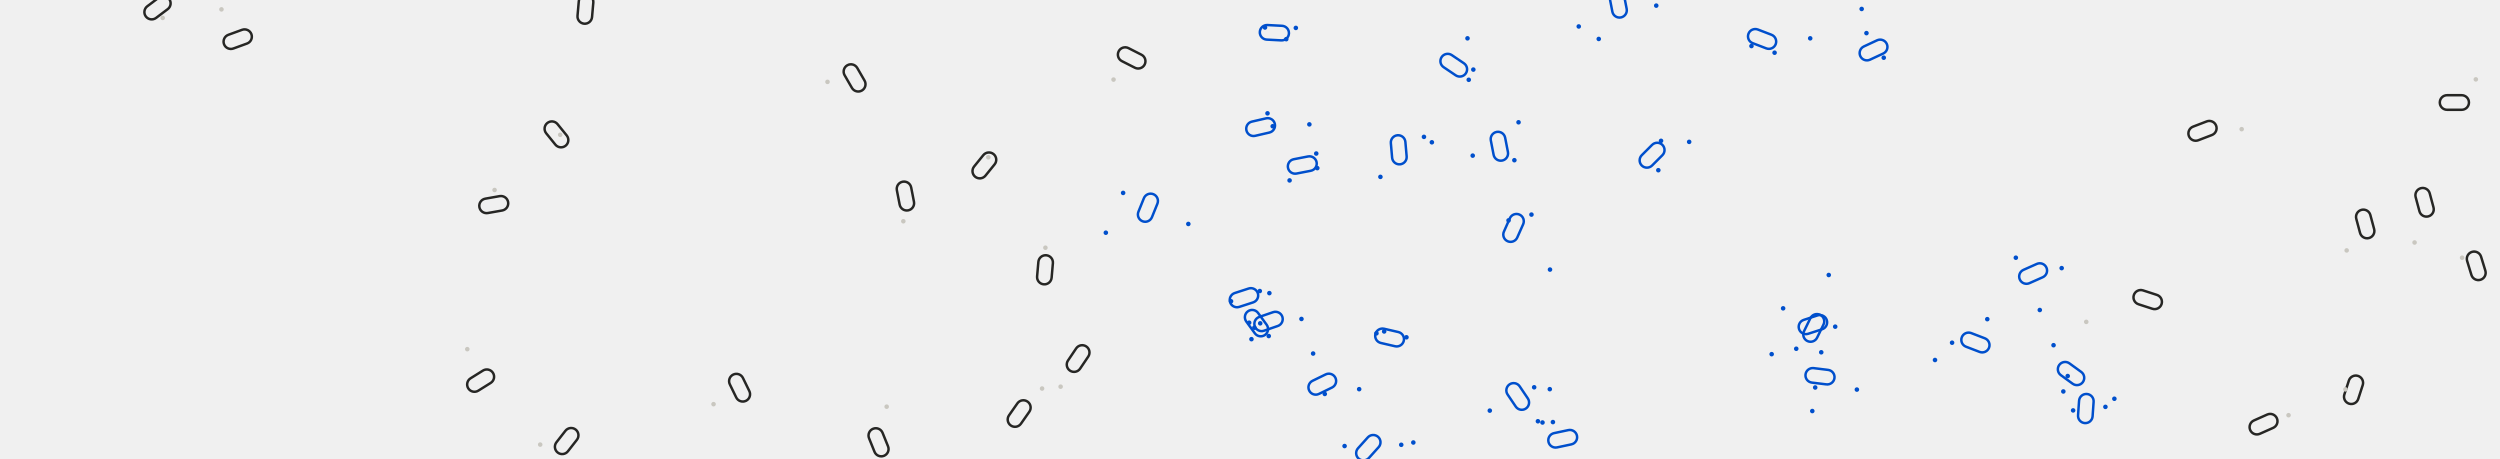
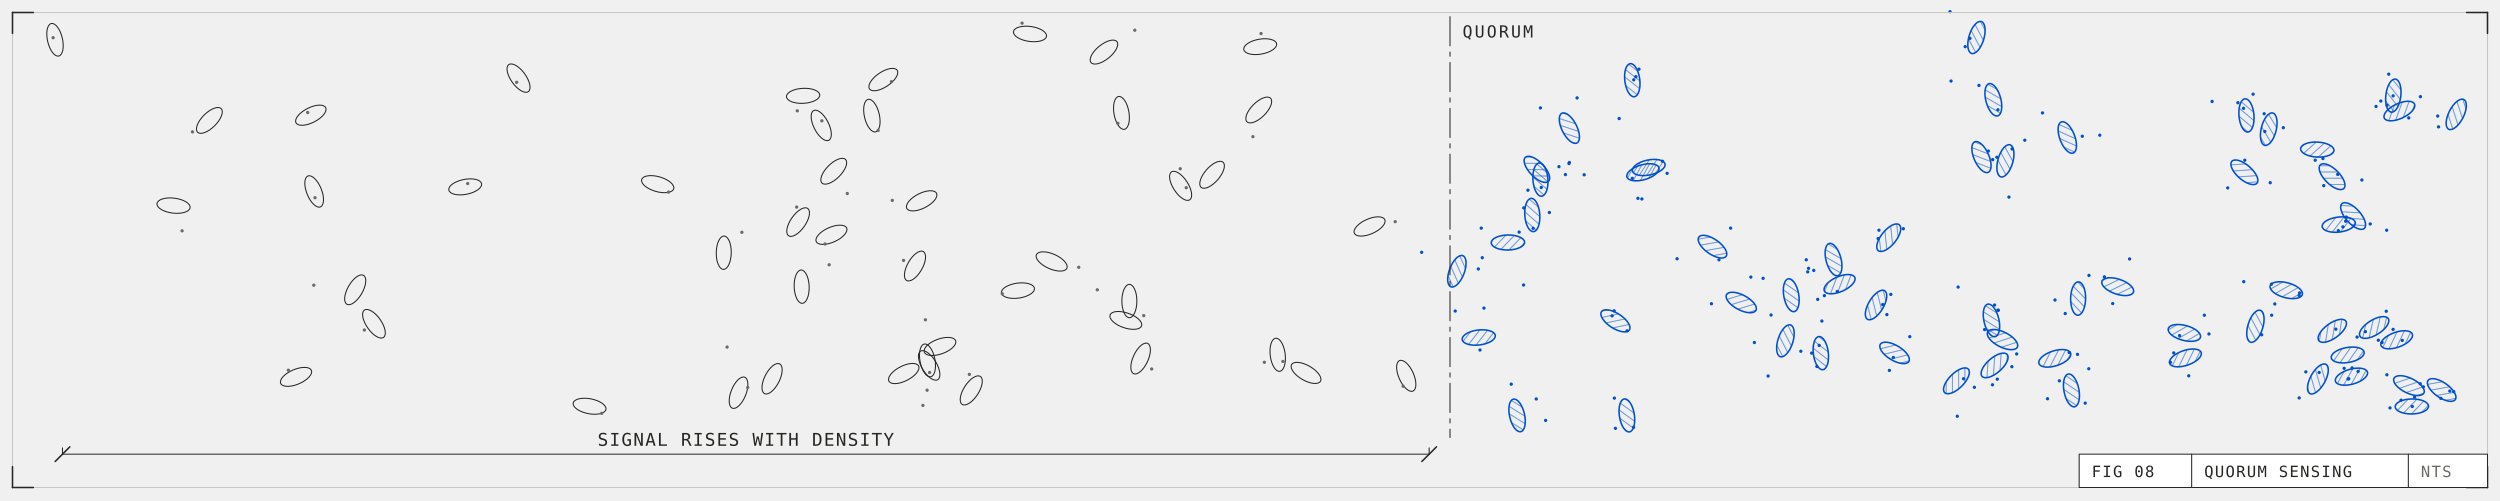
- <svg xmlns="http://www.w3.org/2000/svg" viewBox="0 0 1200 220" width="1200" height="220" role="img" aria-label="Bacteria releasing signal molecules; where they are dense enough, they switch on together">
+ <svg xmlns="http://www.w3.org/2000/svg" viewBox="0 0 1200 240" width="1200" height="240" role="img" aria-label="Bacteria along a gradient of signal; past the quorum threshold they switch on together">
+   <defs>
+     <pattern id="h0" width="3" height="3" patternUnits="userSpaceOnUse" patternTransform="rotate(45)">
+       <line x1="0" y1="0" x2="0" y2="3" stroke="#004fcc" stroke-width="0.5" />
+     </pattern>
+   </defs>
  <g fill="none" stroke-linecap="round" stroke-linejoin="round">
-     <rect x="265.0" y="208.2" width="14" height="7" rx="3.5" stroke="#262624" stroke-width="1.2" transform="rotate(128 272.0 211.7)" />
-     <circle cx="259.3" cy="213.4" r="1.1" fill="#c9c7c0" stroke="none" />
-     <rect x="838.8" y="15.2" width="14" height="7" rx="3.5" stroke="#004fcc" stroke-width="1.2" transform="rotate(21 845.8 18.7)" />
-     <circle cx="868.9" cy="18.4" r="1.1" fill="#004fcc" stroke="none" />
-     <circle cx="851.8" cy="25.3" r="1.1" fill="#004fcc" stroke="none" />
-     <circle cx="840.7" cy="22.1" r="1.1" fill="#004fcc" stroke="none" />
-     <rect x="544.0" y="96.2" width="14" height="7" rx="3.5" stroke="#004fcc" stroke-width="1.2" transform="rotate(112 551.0 99.7)" />
-     <circle cx="570.4" cy="107.5" r="1.1" fill="#004fcc" stroke="none" />
-     <circle cx="539.1" cy="92.6" r="1.1" fill="#004fcc" stroke="none" />
-     <circle cx="530.8" cy="111.7" r="1.1" fill="#004fcc" stroke="none" />
-     <rect x="223.7" y="179.2" width="14" height="7" rx="3.5" stroke="#262624" stroke-width="1.2" transform="rotate(148 230.7 182.7)" />
-     <circle cx="224.3" cy="167.6" r="1.1" fill="#c9c7c0" stroke="none" />
-     <rect x="274.0" y="0.9" width="14" height="7" rx="3.5" stroke="#262624" stroke-width="1.2" transform="rotate(95 281.0 4.4)" />
-     <circle cx="270.8" cy="-22.4" r="1.1" fill="#c9c7c0" stroke="none" />
-     <rect x="482.2" y="195.0" width="14" height="7" rx="3.5" stroke="#262624" stroke-width="1.2" transform="rotate(125 489.2 198.5)" />
-     <circle cx="500.2" cy="186.5" r="1.1" fill="#c9c7c0" stroke="none" />
-     <rect x="786.0" y="71.0" width="14" height="7" rx="3.5" stroke="#004fcc" stroke-width="1.2" transform="rotate(135 793.0 74.5)" />
-     <circle cx="796.0" cy="81.7" r="1.1" fill="#004fcc" stroke="none" />
-     <circle cx="810.8" cy="68.1" r="1.1" fill="#004fcc" stroke="none" />
-     <circle cx="797.3" cy="67.6" r="1.1" fill="#004fcc" stroke="none" />
-     <rect x="590.1" y="139.4" width="14" height="7" rx="3.5" stroke="#004fcc" stroke-width="1.2" transform="rotate(162 597.1 142.9)" />
-     <circle cx="609.3" cy="140.7" r="1.1" fill="#004fcc" stroke="none" />
-     <circle cx="604.7" cy="139.7" r="1.1" fill="#004fcc" stroke="none" />
-     <circle cx="599.6" cy="154.9" r="1.1" fill="#004fcc" stroke="none" />
-     <rect x="690.8" y="27.8" width="14" height="7" rx="3.5" stroke="#004fcc" stroke-width="1.2" transform="rotate(34 697.8 31.3)" />
-     <circle cx="704.4" cy="18.4" r="1.1" fill="#004fcc" stroke="none" />
-     <circle cx="705.0" cy="38.3" r="1.1" fill="#004fcc" stroke="none" />
-     <circle cx="707.2" cy="33.4" r="1.1" fill="#004fcc" stroke="none" />
-     <rect x="1128.3" y="104.0" width="14" height="7" rx="3.5" stroke="#262624" stroke-width="1.2" transform="rotate(75 1135.3 107.5)" />
-     <circle cx="1126.4" cy="120.2" r="1.1" fill="#c9c7c0" stroke="none" />
-     <rect x="1050.2" y="59.3" width="14" height="7" rx="3.5" stroke="#262624" stroke-width="1.2" transform="rotate(159 1057.2 62.8)" />
-     <circle cx="1076.0" cy="62.0" r="1.1" fill="#c9c7c0" stroke="none" />
-     <rect x="604.7" y="12.2" width="14" height="7" rx="3.5" stroke="#004fcc" stroke-width="1.2" transform="rotate(3 611.7 15.7)" />
-     <circle cx="617.4" cy="18.8" r="1.1" fill="#004fcc" stroke="none" />
-     <circle cx="607.2" cy="13.2" r="1.1" fill="#004fcc" stroke="none" />
-     <circle cx="622.0" cy="13.4" r="1.1" fill="#004fcc" stroke="none" />
-     <rect x="601.9" y="150.8" width="14" height="7" rx="3.5" stroke="#004fcc" stroke-width="1.2" transform="rotate(161 608.9 154.3)" />
-     <circle cx="590.9" cy="144.6" r="1.1" fill="#004fcc" stroke="none" />
-     <circle cx="600.7" cy="162.8" r="1.1" fill="#004fcc" stroke="none" />
-     <circle cx="624.7" cy="153.1" r="1.1" fill="#004fcc" stroke="none" />
-     <rect x="994.2" y="192.6" width="14" height="7" rx="3.5" stroke="#004fcc" stroke-width="1.2" transform="rotate(94 1001.2 196.1)" />
-     <circle cx="1010.6" cy="195.3" r="1.1" fill="#004fcc" stroke="none" />
-     <circle cx="1014.9" cy="191.4" r="1.1" fill="#004fcc" stroke="none" />
-     <circle cx="995.1" cy="197.0" r="1.1" fill="#004fcc" stroke="none" />
-     <rect x="403.2" y="33.9" width="14" height="7" rx="3.5" stroke="#262624" stroke-width="1.2" transform="rotate(60 410.2 37.4)" />
-     <circle cx="397.2" cy="39.3" r="1.1" fill="#c9c7c0" stroke="none" />
-     <rect x="494.6" y="126.0" width="14" height="7" rx="3.5" stroke="#262624" stroke-width="1.2" transform="rotate(95 501.6 129.5)" />
-     <circle cx="501.8" cy="118.9" r="1.1" fill="#c9c7c0" stroke="none" />
-     <rect x="107.1" y="15.3" width="14" height="7" rx="3.5" stroke="#262624" stroke-width="1.2" transform="rotate(160 114.1 18.8)" />
-     <circle cx="106.3" cy="4.5" r="1.1" fill="#c9c7c0" stroke="none" />
-     <rect x="618.1" y="75.7" width="14" height="7" rx="3.5" stroke="#004fcc" stroke-width="1.2" transform="rotate(169 625.1 79.2)" />
-     <circle cx="631.8" cy="73.7" r="1.1" fill="#004fcc" stroke="none" />
-     <circle cx="632.3" cy="80.7" r="1.1" fill="#004fcc" stroke="none" />
-     <circle cx="619.0" cy="86.6" r="1.1" fill="#004fcc" stroke="none" />
-     <rect x="68.6" y="0.2" width="14" height="7" rx="3.5" stroke="#262624" stroke-width="1.2" transform="rotate(143 75.6 3.7)" />
-     <circle cx="78.1" cy="8.6" r="1.1" fill="#c9c7c0" stroke="none" />
-     <rect x="414.7" y="208.8" width="14" height="7" rx="3.5" stroke="#262624" stroke-width="1.2" transform="rotate(68 421.7 212.3)" />
-     <circle cx="425.6" cy="195.2" r="1.1" fill="#c9c7c0" stroke="none" />
-     <rect x="1181.6" y="124.1" width="14" height="7" rx="3.5" stroke="#262624" stroke-width="1.2" transform="rotate(73 1188.6 127.6)" />
-     <circle cx="1181.8" cy="123.7" r="1.1" fill="#c9c7c0" stroke="none" />
-     <rect x="1156.8" y="93.6" width="14" height="7" rx="3.5" stroke="#262624" stroke-width="1.2" transform="rotate(75 1163.8 97.1)" />
-     <circle cx="1159.0" cy="116.4" r="1.1" fill="#c9c7c0" stroke="none" />
-     <rect x="719.5" y="105.9" width="14" height="7" rx="3.5" stroke="#004fcc" stroke-width="1.2" transform="rotate(114 726.5 109.4)" />
-     <circle cx="724.1" cy="105.8" r="1.1" fill="#004fcc" stroke="none" />
-     <circle cx="735.1" cy="103.0" r="1.1" fill="#004fcc" stroke="none" />
-     <circle cx="744.0" cy="129.4" r="1.1" fill="#004fcc" stroke="none" />
-     <rect x="536.2" y="24.3" width="14" height="7" rx="3.5" stroke="#262624" stroke-width="1.2" transform="rotate(27 543.2 27.8)" />
-     <circle cx="534.5" cy="38.2" r="1.1" fill="#c9c7c0" stroke="none" />
-     <rect x="863.6" y="153.9" width="14" height="7" rx="3.5" stroke="#004fcc" stroke-width="1.2" transform="rotate(116 870.6 157.4)" />
-     <circle cx="862.2" cy="167.4" r="1.1" fill="#004fcc" stroke="none" />
-     <circle cx="874.2" cy="169.1" r="1.1" fill="#004fcc" stroke="none" />
-     <circle cx="855.9" cy="148.0" r="1.1" fill="#004fcc" stroke="none" />
-     <rect x="465.5" y="75.9" width="14" height="7" rx="3.5" stroke="#262624" stroke-width="1.2" transform="rotate(129 472.5 79.4)" />
-     <circle cx="474.4" cy="75.5" r="1.1" fill="#c9c7c0" stroke="none" />
-     <rect x="230.0" y="94.7" width="14" height="7" rx="3.5" stroke="#262624" stroke-width="1.2" transform="rotate(170 237.0 98.2)" />
-     <circle cx="237.4" cy="91.2" r="1.1" fill="#c9c7c0" stroke="none" />
-     <rect x="863.2" y="152.3" width="14" height="7" rx="3.5" stroke="#004fcc" stroke-width="1.2" transform="rotate(162 870.2 155.8)" />
-     <circle cx="850.4" cy="170.0" r="1.1" fill="#004fcc" stroke="none" />
-     <circle cx="877.8" cy="132.0" r="1.1" fill="#004fcc" stroke="none" />
-     <circle cx="880.9" cy="156.8" r="1.1" fill="#004fcc" stroke="none" />
-     <rect x="596.1" y="151.6" width="14" height="7" rx="3.5" stroke="#004fcc" stroke-width="1.2" transform="rotate(54 603.1 155.1)" />
-     <circle cx="602.1" cy="157.3" r="1.1" fill="#004fcc" stroke="none" />
-     <circle cx="604.9" cy="155.2" r="1.1" fill="#004fcc" stroke="none" />
-     <circle cx="609.0" cy="161.3" r="1.1" fill="#004fcc" stroke="none" />
-     <rect x="769.7" y="-2.0" width="14" height="7" rx="3.5" stroke="#004fcc" stroke-width="1.2" transform="rotate(79 776.7 1.5)" />
-     <circle cx="795.0" cy="2.7" r="1.1" fill="#004fcc" stroke="none" />
-     <circle cx="767.4" cy="18.7" r="1.1" fill="#004fcc" stroke="none" />
-     <circle cx="757.8" cy="12.7" r="1.1" fill="#004fcc" stroke="none" />
-     <rect x="1171.1" y="45.7" width="14" height="7" rx="3.5" stroke="#262624" stroke-width="1.2" transform="rotate(0 1178.1 49.2)" />
-     <circle cx="1188.4" cy="38.1" r="1.1" fill="#c9c7c0" stroke="none" />
-     <rect x="649.8" y="211.4" width="14" height="7" rx="3.5" stroke="#004fcc" stroke-width="1.2" transform="rotate(132 656.8 214.9)" />
-     <circle cx="645.4" cy="214.1" r="1.1" fill="#004fcc" stroke="none" />
-     <circle cx="672.6" cy="213.5" r="1.1" fill="#004fcc" stroke="none" />
-     <circle cx="678.4" cy="212.4" r="1.1" fill="#004fcc" stroke="none" />
-     <rect x="1122.7" y="183.6" width="14" height="7" rx="3.5" stroke="#262624" stroke-width="1.2" transform="rotate(108 1129.7 187.1)" />
-     <circle cx="1125.8" cy="186.9" r="1.1" fill="#c9c7c0" stroke="none" />
-     <rect x="743.1" y="207.1" width="14" height="7" rx="3.5" stroke="#004fcc" stroke-width="1.2" transform="rotate(168 750.1 210.6)" />
-     <circle cx="743.9" cy="186.8" r="1.1" fill="#004fcc" stroke="none" />
-     <circle cx="745.4" cy="202.6" r="1.1" fill="#004fcc" stroke="none" />
-     <circle cx="738.2" cy="202.2" r="1.1" fill="#004fcc" stroke="none" />
-     <rect x="348.0" y="182.6" width="14" height="7" rx="3.5" stroke="#262624" stroke-width="1.2" transform="rotate(64 355.0 186.1)" />
-     <circle cx="342.5" cy="194.0" r="1.1" fill="#c9c7c0" stroke="none" />
-     <rect x="866.6" y="177.1" width="14" height="7" rx="3.5" stroke="#004fcc" stroke-width="1.2" transform="rotate(7 873.6 180.6)" />
-     <circle cx="869.9" cy="197.3" r="1.1" fill="#004fcc" stroke="none" />
-     <circle cx="871.3" cy="186.0" r="1.1" fill="#004fcc" stroke="none" />
-     <circle cx="891.3" cy="187.0" r="1.1" fill="#004fcc" stroke="none" />
-     <rect x="427.6" y="90.6" width="14" height="7" rx="3.5" stroke="#262624" stroke-width="1.2" transform="rotate(79 434.6 94.1)" />
-     <circle cx="433.6" cy="106.2" r="1.1" fill="#c9c7c0" stroke="none" />
-     <rect x="627.7" y="180.9" width="14" height="7" rx="3.5" stroke="#004fcc" stroke-width="1.2" transform="rotate(154 634.7 184.4)" />
-     <circle cx="652.4" cy="186.8" r="1.1" fill="#004fcc" stroke="none" />
-     <circle cx="630.3" cy="169.7" r="1.1" fill="#004fcc" stroke="none" />
-     <circle cx="635.9" cy="189.1" r="1.1" fill="#004fcc" stroke="none" />
-     <rect x="598.1" y="57.5" width="14" height="7" rx="3.5" stroke="#004fcc" stroke-width="1.2" transform="rotate(167 605.1 61.0)" />
-     <circle cx="628.5" cy="59.7" r="1.1" fill="#004fcc" stroke="none" />
-     <circle cx="610.9" cy="60.6" r="1.1" fill="#004fcc" stroke="none" />
-     <circle cx="608.4" cy="54.4" r="1.1" fill="#004fcc" stroke="none" />
-     <rect x="941.2" y="160.9" width="14" height="7" rx="3.5" stroke="#004fcc" stroke-width="1.2" transform="rotate(21 948.2 164.4)" />
-     <circle cx="928.8" cy="172.8" r="1.1" fill="#004fcc" stroke="none" />
-     <circle cx="953.9" cy="153.2" r="1.1" fill="#004fcc" stroke="none" />
-     <circle cx="937.0" cy="164.5" r="1.1" fill="#004fcc" stroke="none" />
-     <rect x="968.9" y="127.8" width="14" height="7" rx="3.5" stroke="#004fcc" stroke-width="1.2" transform="rotate(156 975.9 131.3)" />
-     <circle cx="989.6" cy="128.7" r="1.1" fill="#004fcc" stroke="none" />
-     <circle cx="967.6" cy="123.7" r="1.1" fill="#004fcc" stroke="none" />
-     <circle cx="979.1" cy="148.8" r="1.1" fill="#004fcc" stroke="none" />
-     <rect x="1079.5" y="200.1" width="14" height="7" rx="3.5" stroke="#262624" stroke-width="1.2" transform="rotate(156 1086.5 203.6)" />
-     <circle cx="1098.5" cy="199.3" r="1.1" fill="#c9c7c0" stroke="none" />
-     <rect x="721.5" y="186.8" width="14" height="7" rx="3.5" stroke="#004fcc" stroke-width="1.2" transform="rotate(56 728.5 190.3)" />
-     <circle cx="715.1" cy="197.1" r="1.1" fill="#004fcc" stroke="none" />
-     <circle cx="736.4" cy="185.9" r="1.1" fill="#004fcc" stroke="none" />
-     <circle cx="740.4" cy="202.8" r="1.1" fill="#004fcc" stroke="none" />
-     <rect x="1023.9" y="140.3" width="14" height="7" rx="3.5" stroke="#262624" stroke-width="1.2" transform="rotate(18 1030.9 143.8)" />
-     <circle cx="1001.4" cy="154.5" r="1.1" fill="#c9c7c0" stroke="none" />
-     <rect x="987.1" y="175.8" width="14" height="7" rx="3.5" stroke="#004fcc" stroke-width="1.2" transform="rotate(36 994.1 179.3)" />
-     <circle cx="985.7" cy="165.7" r="1.1" fill="#004fcc" stroke="none" />
-     <circle cx="992.5" cy="180.5" r="1.1" fill="#004fcc" stroke="none" />
-     <circle cx="990.4" cy="187.9" r="1.1" fill="#004fcc" stroke="none" />
-     <rect x="712.7" y="66.7" width="14" height="7" rx="3.5" stroke="#004fcc" stroke-width="1.2" transform="rotate(79 719.7 70.2)" />
-     <circle cx="726.9" cy="76.9" r="1.1" fill="#004fcc" stroke="none" />
-     <circle cx="728.9" cy="58.7" r="1.1" fill="#004fcc" stroke="none" />
-     <circle cx="706.9" cy="74.7" r="1.1" fill="#004fcc" stroke="none" />
-     <rect x="510.5" y="168.6" width="14" height="7" rx="3.5" stroke="#262624" stroke-width="1.2" transform="rotate(124 517.5 172.1)" />
-     <circle cx="509.1" cy="185.6" r="1.1" fill="#c9c7c0" stroke="none" />
-     <rect x="260.1" y="61.0" width="14" height="7" rx="3.5" stroke="#262624" stroke-width="1.2" transform="rotate(51 267.1 64.5)" />
-     <circle cx="268.9" cy="64.7" r="1.1" fill="#c9c7c0" stroke="none" />
-     <rect x="892.3" y="20.5" width="14" height="7" rx="3.5" stroke="#004fcc" stroke-width="1.2" transform="rotate(155 899.3 24.0)" />
-     <circle cx="895.9" cy="15.9" r="1.1" fill="#004fcc" stroke="none" />
-     <circle cx="893.6" cy="4.3" r="1.1" fill="#004fcc" stroke="none" />
-     <circle cx="904.2" cy="27.7" r="1.1" fill="#004fcc" stroke="none" />
-     <rect x="660.0" y="158.5" width="14" height="7" rx="3.5" stroke="#004fcc" stroke-width="1.2" transform="rotate(13 667.0 162.0)" />
-     <circle cx="675.1" cy="161.9" r="1.1" fill="#004fcc" stroke="none" />
-     <circle cx="660.7" cy="160.0" r="1.1" fill="#004fcc" stroke="none" />
-     <circle cx="664.4" cy="159.1" r="1.1" fill="#004fcc" stroke="none" />
-     <rect x="664.4" y="68.4" width="14" height="7" rx="3.5" stroke="#004fcc" stroke-width="1.2" transform="rotate(85 671.4 71.9)" />
-     <circle cx="662.6" cy="84.9" r="1.1" fill="#004fcc" stroke="none" />
-     <circle cx="683.5" cy="65.7" r="1.1" fill="#004fcc" stroke="none" />
-     <circle cx="687.3" cy="68.3" r="1.1" fill="#004fcc" stroke="none" />
+     <ellipse cx="283.0" cy="195.0" rx="8" ry="3.6" transform="rotate(11 283.0 195.0)" stroke="#262624" stroke-width="0.5" fill="none" />
+     <circle cx="288.8" cy="198.4" r="0.8" fill="#6b6a66" stroke="none" />
+     <ellipse cx="1179.0" cy="54.9" rx="8" ry="3.6" transform="rotate(117 1179.0 54.9)" stroke="#004fcc" stroke-width="0.75" fill="url(#h0)" />
+     <circle cx="1170.1" cy="55.7" r="0.8" fill="#004fcc" stroke="none" />
+     <circle cx="1161.8" cy="46.4" r="0.8" fill="#004fcc" stroke="none" />
+     <circle cx="1170.5" cy="60.9" r="0.8" fill="#004fcc" stroke="none" />
+     <ellipse cx="900.5" cy="146.4" rx="8" ry="3.6" transform="rotate(121 900.5 146.4)" stroke="#004fcc" stroke-width="0.75" fill="url(#h0)" />
+     <circle cx="907.6" cy="141.3" r="0.8" fill="#004fcc" stroke="none" />
+     <circle cx="905.7" cy="151.0" r="0.8" fill="#004fcc" stroke="none" />
+     <circle cx="903.7" cy="146.2" r="0.8" fill="#004fcc" stroke="none" />
+     <ellipse cx="739.4" cy="86.2" rx="8" ry="3.6" transform="rotate(86 739.4 86.2)" stroke="#004fcc" stroke-width="0.75" fill="url(#h0)" />
+     <circle cx="739.8" cy="90.0" r="0.8" fill="#004fcc" stroke="none" />
+     <circle cx="748.3" cy="80.0" r="0.8" fill="#004fcc" stroke="none" />
+     <circle cx="743.7" cy="102.0" r="0.8" fill="#004fcc" stroke="none" />
+     <ellipse cx="723.8" cy="116.4" rx="8" ry="3.6" transform="rotate(179 723.8 116.4)" stroke="#004fcc" stroke-width="0.75" fill="url(#h0)" />
+     <circle cx="731.3" cy="136.8" r="0.8" fill="#004fcc" stroke="none" />
+     <circle cx="711.0" cy="109.5" r="0.8" fill="#004fcc" stroke="none" />
+     <circle cx="729.2" cy="111.4" r="0.8" fill="#004fcc" stroke="none" />
+     <ellipse cx="433.8" cy="179.3" rx="8" ry="3.6" transform="rotate(153 433.8 179.3)" stroke="#262624" stroke-width="0.5" fill="none" />
+     <circle cx="445.0" cy="187.3" r="0.8" fill="#6b6a66" stroke="none" />
+     <ellipse cx="604.2" cy="52.8" rx="8" ry="3.6" transform="rotate(135 604.2 52.8)" stroke="#262624" stroke-width="0.5" fill="none" />
+     <circle cx="601.4" cy="65.6" r="0.8" fill="#6b6a66" stroke="none" />
+     <ellipse cx="957.4" cy="175.4" rx="8" ry="3.6" transform="rotate(139 957.4 175.4)" stroke="#004fcc" stroke-width="0.75" fill="url(#h0)" />
+     <circle cx="958.7" cy="182.0" r="0.8" fill="#004fcc" stroke="none" />
+     <circle cx="965.7" cy="176.0" r="0.8" fill="#004fcc" stroke="none" />
+     <circle cx="956.4" cy="184.7" r="0.8" fill="#004fcc" stroke="none" />
+     <ellipse cx="223.3" cy="89.7" rx="8" ry="3.6" transform="rotate(169 223.3 89.7)" stroke="#262624" stroke-width="0.5" fill="none" />
+     <circle cx="224.5" cy="88.1" r="0.8" fill="#6b6a66" stroke="none" />
+     <ellipse cx="1148.8" cy="45.9" rx="8" ry="3.6" transform="rotate(97 1148.8 45.9)" stroke="#004fcc" stroke-width="0.75" fill="url(#h0)" />
+     <circle cx="1145.8" cy="50.5" r="0.8" fill="#004fcc" stroke="none" />
+     <circle cx="1142.8" cy="48.5" r="0.8" fill="#004fcc" stroke="none" />
+     <circle cx="1140.5" cy="51.1" r="0.8" fill="#004fcc" stroke="none" />
+     <ellipse cx="504.8" cy="125.5" rx="8" ry="3.6" transform="rotate(24 504.8 125.5)" stroke="#262624" stroke-width="0.5" fill="none" />
+     <circle cx="517.8" cy="128.3" r="0.8" fill="#6b6a66" stroke="none" />
+     <ellipse cx="906.6" cy="114.1" rx="8" ry="3.6" transform="rotate(129 906.6 114.1)" stroke="#004fcc" stroke-width="0.75" fill="url(#h0)" />
+     <circle cx="901.5" cy="114.5" r="0.8" fill="#004fcc" stroke="none" />
+     <circle cx="901.9" cy="110.5" r="0.8" fill="#004fcc" stroke="none" />
+     <circle cx="913.6" cy="109.8" r="0.8" fill="#004fcc" stroke="none" />
+     <ellipse cx="783.5" cy="38.5" rx="8" ry="3.6" transform="rotate(83 783.5 38.5)" stroke="#004fcc" stroke-width="0.75" fill="url(#h0)" />
+     <circle cx="784.2" cy="38.3" r="0.8" fill="#004fcc" stroke="none" />
+     <circle cx="786.7" cy="33.2" r="0.8" fill="#004fcc" stroke="none" />
+     <circle cx="785.2" cy="36.8" r="0.8" fill="#004fcc" stroke="none" />
+     <ellipse cx="1139.6" cy="157.2" rx="8" ry="3.6" transform="rotate(148 1139.6 157.2)" stroke="#004fcc" stroke-width="0.75" fill="url(#h0)" />
+     <circle cx="1143.4" cy="164.4" r="0.8" fill="#004fcc" stroke="none" />
+     <circle cx="1135.4" cy="159.2" r="0.8" fill="#004fcc" stroke="none" />
+     <circle cx="1141.6" cy="163.3" r="0.8" fill="#004fcc" stroke="none" />
+     <ellipse cx="961.2" cy="163.0" rx="8" ry="3.6" transform="rotate(27 961.2 163.0)" stroke="#004fcc" stroke-width="0.75" fill="url(#h0)" />
+     <circle cx="952.6" cy="158.2" r="0.8" fill="#004fcc" stroke="none" />
+     <circle cx="968.0" cy="169.9" r="0.8" fill="#004fcc" stroke="none" />
+     <circle cx="959.0" cy="148.9" r="0.8" fill="#004fcc" stroke="none" />
+     <ellipse cx="566.7" cy="89.2" rx="8" ry="3.6" transform="rotate(57 566.7 89.2)" stroke="#262624" stroke-width="0.5" fill="none" />
+     <circle cx="569.4" cy="90.1" r="0.8" fill="#6b6a66" stroke="none" />
+     <ellipse cx="149.2" cy="55.3" rx="8" ry="3.6" transform="rotate(153 149.2 55.3)" stroke="#262624" stroke-width="0.5" fill="none" />
+     <circle cx="147.7" cy="54.0" r="0.8" fill="#6b6a66" stroke="none" />
+     <ellipse cx="442.4" cy="96.4" rx="8" ry="3.6" transform="rotate(153 442.4 96.4)" stroke="#262624" stroke-width="0.5" fill="none" />
+     <circle cx="428.3" cy="96.2" r="0.8" fill="#6b6a66" stroke="none" />
+     <ellipse cx="883.0" cy="136.4" rx="8" ry="3.6" transform="rotate(156 883.0 136.4)" stroke="#004fcc" stroke-width="0.75" fill="url(#h0)" />
+     <circle cx="881.9" cy="139.9" r="0.8" fill="#004fcc" stroke="none" />
+     <circle cx="874.5" cy="154.1" r="0.8" fill="#004fcc" stroke="none" />
+     <circle cx="872.5" cy="143.7" r="0.8" fill="#004fcc" stroke="none" />
+     <ellipse cx="955.9" cy="153.8" rx="8" ry="3.6" transform="rotate(77 955.9 153.8)" stroke="#004fcc" stroke-width="0.75" fill="url(#h0)" />
+     <circle cx="939.9" cy="137.8" r="0.8" fill="#004fcc" stroke="none" />
+     <circle cx="957.4" cy="146.4" r="0.8" fill="#004fcc" stroke="none" />
+     <circle cx="959.2" cy="148.9" r="0.8" fill="#004fcc" stroke="none" />
+     <ellipse cx="997.5" cy="143.3" rx="8" ry="3.6" transform="rotate(91 997.5 143.3)" stroke="#004fcc" stroke-width="0.75" fill="url(#h0)" />
+     <circle cx="1002.7" cy="132.2" r="0.8" fill="#004fcc" stroke="none" />
+     <circle cx="991.3" cy="150.5" r="0.8" fill="#004fcc" stroke="none" />
+     <circle cx="986.4" cy="144.0" r="0.8" fill="#004fcc" stroke="none" />
+     <ellipse cx="992.3" cy="66.0" rx="8" ry="3.6" transform="rotate(69 992.3 66.0)" stroke="#004fcc" stroke-width="0.75" fill="url(#h0)" />
+     <circle cx="1007.9" cy="64.9" r="0.8" fill="#004fcc" stroke="none" />
+     <circle cx="980.4" cy="54.2" r="0.8" fill="#004fcc" stroke="none" />
+     <circle cx="999.5" cy="65.4" r="0.8" fill="#004fcc" stroke="none" />
+     <ellipse cx="753.3" cy="61.5" rx="8" ry="3.6" transform="rotate(63 753.3 61.5)" stroke="#004fcc" stroke-width="0.75" fill="url(#h0)" />
+     <circle cx="757.0" cy="47.0" r="0.8" fill="#004fcc" stroke="none" />
+     <circle cx="753.3" cy="78.0" r="0.8" fill="#004fcc" stroke="none" />
+     <circle cx="739.4" cy="51.8" r="0.8" fill="#004fcc" stroke="none" />
+     <ellipse cx="1172.0" cy="187.2" rx="8" ry="3.6" transform="rotate(35 1172.0 187.2)" stroke="#004fcc" stroke-width="0.75" fill="url(#h0)" />
+     <circle cx="1177.8" cy="188.0" r="0.8" fill="#004fcc" stroke="none" />
+     <circle cx="1171.6" cy="191.2" r="0.8" fill="#004fcc" stroke="none" />
+     <circle cx="1159.0" cy="190.6" r="0.8" fill="#004fcc" stroke="none" />
+     <ellipse cx="347.4" cy="121.3" rx="8" ry="3.6" transform="rotate(91 347.4 121.3)" stroke="#262624" stroke-width="0.5" fill="none" />
+     <circle cx="356.1" cy="111.5" r="0.8" fill="#6b6a66" stroke="none" />
+     <ellipse cx="1016.5" cy="137.6" rx="8" ry="3.6" transform="rotate(19 1016.5 137.6)" stroke="#004fcc" stroke-width="0.75" fill="url(#h0)" />
+     <circle cx="1022.2" cy="124.3" r="0.8" fill="#004fcc" stroke="none" />
+     <circle cx="1010.1" cy="132.9" r="0.8" fill="#004fcc" stroke="none" />
+     <circle cx="1014.1" cy="145.7" r="0.8" fill="#004fcc" stroke="none" />
+     <ellipse cx="399.1" cy="112.7" rx="8" ry="3.6" transform="rotate(156 399.1 112.7)" stroke="#262624" stroke-width="0.5" fill="none" />
+     <circle cx="396.0" cy="117.1" r="0.8" fill="#6b6a66" stroke="none" />
+     <ellipse cx="315.7" cy="88.4" rx="8" ry="3.6" transform="rotate(16 315.7 88.4)" stroke="#262624" stroke-width="0.5" fill="none" />
+     <circle cx="320.9" cy="92.2" r="0.8" fill="#6b6a66" stroke="none" />
+     <ellipse cx="874.0" cy="169.5" rx="8" ry="3.6" transform="rotate(83 874.0 169.5)" stroke="#004fcc" stroke-width="0.75" fill="url(#h0)" />
+     <circle cx="872.1" cy="175.9" r="0.8" fill="#004fcc" stroke="none" />
+     <circle cx="869.6" cy="169.5" r="0.8" fill="#004fcc" stroke="none" />
+     <circle cx="873.2" cy="165.8" r="0.8" fill="#004fcc" stroke="none" />
+     <ellipse cx="179.5" cy="155.4" rx="8" ry="3.6" transform="rotate(55 179.5 155.4)" stroke="#262624" stroke-width="0.5" fill="none" />
+     <circle cx="174.9" cy="158.4" r="0.8" fill="#6b6a66" stroke="none" />
+     <ellipse cx="699.3" cy="130.2" rx="8" ry="3.6" transform="rotate(111 699.3 130.2)" stroke="#004fcc" stroke-width="0.75" fill="url(#h0)" />
+     <circle cx="682.4" cy="121.1" r="0.8" fill="#004fcc" stroke="none" />
+     <circle cx="711.5" cy="123.7" r="0.8" fill="#004fcc" stroke="none" />
+     <circle cx="709.6" cy="129.1" r="0.8" fill="#004fcc" stroke="none" />
+     <ellipse cx="445.2" cy="173.0" rx="8" ry="3.6" transform="rotate(79 445.2 173.0)" stroke="#262624" stroke-width="0.5" fill="none" />
+     <circle cx="443.0" cy="194.6" r="0.8" fill="#6b6a66" stroke="none" />
+     <ellipse cx="986.3" cy="172.0" rx="8" ry="3.6" transform="rotate(162 986.3 172.0)" stroke="#004fcc" stroke-width="0.75" fill="url(#h0)" />
+     <circle cx="997.2" cy="170.1" r="0.8" fill="#004fcc" stroke="none" />
+     <circle cx="993.2" cy="169.2" r="0.8" fill="#004fcc" stroke="none" />
+     <circle cx="988.5" cy="182.8" r="0.8" fill="#004fcc" stroke="none" />
+     <ellipse cx="909.4" cy="169.4" rx="8" ry="3.6" transform="rotate(31 909.4 169.4)" stroke="#004fcc" stroke-width="0.75" fill="url(#h0)" />
+     <circle cx="908.8" cy="171.6" r="0.8" fill="#004fcc" stroke="none" />
+     <circle cx="916.7" cy="161.6" r="0.8" fill="#004fcc" stroke="none" />
+     <circle cx="906.9" cy="177.8" r="0.8" fill="#004fcc" stroke="none" />
+     <ellipse cx="1119.5" cy="158.8" rx="8" ry="3.6" transform="rotate(144 1119.5 158.8)" stroke="#004fcc" stroke-width="0.75" fill="url(#h0)" />
+     <circle cx="1103.6" cy="141.8" r="0.8" fill="#004fcc" stroke="none" />
+     <circle cx="1145.7" cy="179.9" r="0.8" fill="#004fcc" stroke="none" />
+     <circle cx="1131.4" cy="161.8" r="0.8" fill="#004fcc" stroke="none" />
+     <ellipse cx="780.9" cy="199.4" rx="8" ry="3.6" transform="rotate(81 780.9 199.4)" stroke="#004fcc" stroke-width="0.75" fill="url(#h0)" />
+     <circle cx="774.9" cy="191.1" r="0.8" fill="#004fcc" stroke="none" />
+     <circle cx="784.1" cy="205.1" r="0.8" fill="#004fcc" stroke="none" />
+     <circle cx="775.4" cy="205.6" r="0.8" fill="#004fcc" stroke="none" />
+     <ellipse cx="451.2" cy="166.3" rx="8" ry="3.6" transform="rotate(160 451.2 166.3)" stroke="#262624" stroke-width="0.5" fill="none" />
+     <circle cx="444.2" cy="153.5" r="0.8" fill="#6b6a66" stroke="none" />
+     <ellipse cx="1097.4" cy="139.3" rx="8" ry="3.6" transform="rotate(15 1097.4 139.3)" stroke="#004fcc" stroke-width="0.75" fill="url(#h0)" />
+     <circle cx="1103.8" cy="140.6" r="0.8" fill="#004fcc" stroke="none" />
+     <circle cx="1091.9" cy="145.9" r="0.8" fill="#004fcc" stroke="none" />
+     <circle cx="1090.3" cy="136.4" r="0.8" fill="#004fcc" stroke="none" />
+     <ellipse cx="880.1" cy="124.6" rx="8" ry="3.6" transform="rotate(75 880.1 124.6)" stroke="#004fcc" stroke-width="0.75" fill="url(#h0)" />
+     <circle cx="875.7" cy="141.9" r="0.8" fill="#004fcc" stroke="none" />
+     <circle cx="868.1" cy="128.8" r="0.8" fill="#004fcc" stroke="none" />
+     <circle cx="867.0" cy="124.7" r="0.8" fill="#004fcc" stroke="none" />
+     <ellipse cx="439.2" cy="127.7" rx="8" ry="3.6" transform="rotate(120 439.2 127.7)" stroke="#262624" stroke-width="0.5" fill="none" />
+     <circle cx="433.7" cy="125.0" r="0.8" fill="#6b6a66" stroke="none" />
+     <ellipse cx="604.9" cy="22.4" rx="8" ry="3.6" transform="rotate(170 604.9 22.4)" stroke="#262624" stroke-width="0.5" fill="none" />
+     <circle cx="605.3" cy="16.1" r="0.8" fill="#6b6a66" stroke="none" />
+     <ellipse cx="248.9" cy="37.5" rx="8" ry="3.6" transform="rotate(54 248.9 37.5)" stroke="#262624" stroke-width="0.5" fill="none" />
+     <circle cx="248.0" cy="39.5" r="0.8" fill="#6b6a66" stroke="none" />
+     <ellipse cx="26.4" cy="19.1" rx="8" ry="3.6" transform="rotate(77 26.4 19.1)" stroke="#262624" stroke-width="0.5" fill="none" />
+     <circle cx="25.5" cy="18.1" r="0.8" fill="#6b6a66" stroke="none" />
+     <ellipse cx="962.6" cy="77.2" rx="8" ry="3.6" transform="rotate(106 962.6 77.2)" stroke="#004fcc" stroke-width="0.75" fill="url(#h0)" />
+     <circle cx="964.3" cy="94.6" r="0.8" fill="#004fcc" stroke="none" />
+     <circle cx="971.9" cy="67.3" r="0.8" fill="#004fcc" stroke="none" />
+     <circle cx="956.5" cy="76.6" r="0.8" fill="#004fcc" stroke="none" />
+     <ellipse cx="1082.6" cy="156.6" rx="8" ry="3.6" transform="rotate(107 1082.6 156.6)" stroke="#004fcc" stroke-width="0.75" fill="url(#h0)" />
+     <circle cx="1090.4" cy="151.3" r="0.8" fill="#004fcc" stroke="none" />
+     <circle cx="1085.6" cy="160.7" r="0.8" fill="#004fcc" stroke="none" />
+     <circle cx="1077.0" cy="135.2" r="0.8" fill="#004fcc" stroke="none" />
+     <ellipse cx="791.4" cy="80.4" rx="8" ry="3.6" transform="rotate(168 791.4 80.4)" stroke="#004fcc" stroke-width="0.75" fill="url(#h0)" />
+     <circle cx="800.2" cy="83.2" r="0.8" fill="#004fcc" stroke="none" />
+     <circle cx="777.2" cy="56.9" r="0.8" fill="#004fcc" stroke="none" />
+     <circle cx="788.1" cy="95.5" r="0.8" fill="#004fcc" stroke="none" />
+     <ellipse cx="385.5" cy="46.0" rx="8" ry="3.6" transform="rotate(177 385.5 46.0)" stroke="#262624" stroke-width="0.5" fill="none" />
+     <circle cx="382.7" cy="53.2" r="0.8" fill="#6b6a66" stroke="none" />
+     <ellipse cx="835.8" cy="145.2" rx="8" ry="3.6" transform="rotate(28 835.8 145.2)" stroke="#004fcc" stroke-width="0.75" fill="url(#h0)" />
+     <circle cx="840.4" cy="133.0" r="0.8" fill="#004fcc" stroke="none" />
+     <circle cx="846.3" cy="133.6" r="0.8" fill="#004fcc" stroke="none" />
+     <circle cx="821.5" cy="145.8" r="0.8" fill="#004fcc" stroke="none" />
+     <ellipse cx="384.8" cy="137.6" rx="8" ry="3.6" transform="rotate(88 384.8 137.6)" stroke="#262624" stroke-width="0.5" fill="none" />
+     <circle cx="398.0" cy="127.1" r="0.8" fill="#6b6a66" stroke="none" />
+     <ellipse cx="657.4" cy="108.7" rx="8" ry="3.6" transform="rotate(156 657.4 108.7)" stroke="#262624" stroke-width="0.5" fill="none" />
+     <circle cx="669.7" cy="106.4" r="0.8" fill="#6b6a66" stroke="none" />
+     <ellipse cx="735.5" cy="103.2" rx="8" ry="3.6" transform="rotate(86 735.5 103.2)" stroke="#004fcc" stroke-width="0.75" fill="url(#h0)" />
+     <circle cx="731.4" cy="99.8" r="0.8" fill="#004fcc" stroke="none" />
+     <circle cx="735.9" cy="109.6" r="0.8" fill="#004fcc" stroke="none" />
+     <circle cx="733.4" cy="91.3" r="0.8" fill="#004fcc" stroke="none" />
+     <ellipse cx="994.3" cy="187.4" rx="8" ry="3.6" transform="rotate(79 994.3 187.4)" stroke="#004fcc" stroke-width="0.75" fill="url(#h0)" />
+     <circle cx="1000.9" cy="193.5" r="0.8" fill="#004fcc" stroke="none" />
+     <circle cx="1002.6" cy="177.0" r="0.8" fill="#004fcc" stroke="none" />
+     <circle cx="982.8" cy="191.4" r="0.8" fill="#004fcc" stroke="none" />
+     <ellipse cx="1151.7" cy="53.3" rx="8" ry="3.6" transform="rotate(155 1151.7 53.3)" stroke="#004fcc" stroke-width="0.75" fill="url(#h0)" />
+     <circle cx="1148.7" cy="46.0" r="0.8" fill="#004fcc" stroke="none" />
+     <circle cx="1146.6" cy="35.6" r="0.8" fill="#004fcc" stroke="none" />
+     <circle cx="1156.2" cy="56.6" r="0.8" fill="#004fcc" stroke="none" />
+     <ellipse cx="83.3" cy="98.7" rx="8" ry="3.6" transform="rotate(7 83.3 98.7)" stroke="#262624" stroke-width="0.5" fill="none" />
+     <circle cx="87.4" cy="110.8" r="0.8" fill="#6b6a66" stroke="none" />
+     <ellipse cx="383.1" cy="106.6" rx="8" ry="3.6" transform="rotate(125 383.1 106.6)" stroke="#262624" stroke-width="0.5" fill="none" />
+     <circle cx="382.4" cy="99.4" r="0.8" fill="#6b6a66" stroke="none" />
+     <ellipse cx="1112.6" cy="181.9" rx="8" ry="3.6" transform="rotate(119 1112.6 181.9)" stroke="#004fcc" stroke-width="0.75" fill="url(#h0)" />
+     <circle cx="1106.8" cy="178.5" r="0.8" fill="#004fcc" stroke="none" />
+     <circle cx="1121.2" cy="158.0" r="0.8" fill="#004fcc" stroke="none" />
+     <circle cx="1113.2" cy="178.8" r="0.8" fill="#004fcc" stroke="none" />
+     <ellipse cx="626.9" cy="179.0" rx="8" ry="3.6" transform="rotate(30 626.9 179.0)" stroke="#262624" stroke-width="0.5" fill="none" />
+     <circle cx="615.8" cy="173.5" r="0.8" fill="#6b6a66" stroke="none" />
+     <ellipse cx="956.8" cy="47.9" rx="8" ry="3.6" transform="rotate(75 956.8 47.9)" stroke="#004fcc" stroke-width="0.75" fill="url(#h0)" />
+     <circle cx="936.5" cy="38.9" r="0.8" fill="#004fcc" stroke="none" />
+     <circle cx="949.9" cy="41.0" r="0.8" fill="#004fcc" stroke="none" />
+     <circle cx="959.0" cy="52.7" r="0.8" fill="#004fcc" stroke="none" />
+     <ellipse cx="939.1" cy="182.8" rx="8" ry="3.6" transform="rotate(135 939.1 182.8)" stroke="#004fcc" stroke-width="0.75" fill="url(#h0)" />
+     <circle cx="947.7" cy="185.9" r="0.8" fill="#004fcc" stroke="none" />
+     <circle cx="942.5" cy="181.8" r="0.8" fill="#004fcc" stroke="none" />
+     <circle cx="939.5" cy="199.8" r="0.8" fill="#004fcc" stroke="none" />
+     <ellipse cx="1129.5" cy="103.7" rx="8" ry="3.6" transform="rotate(48 1129.5 103.7)" stroke="#004fcc" stroke-width="0.75" fill="url(#h0)" />
+     <circle cx="1126.2" cy="104.2" r="0.8" fill="#004fcc" stroke="none" />
+     <circle cx="1145.6" cy="110.5" r="0.8" fill="#004fcc" stroke="none" />
+     <circle cx="1137.7" cy="107.5" r="0.8" fill="#004fcc" stroke="none" />
+     <ellipse cx="394.2" cy="60.2" rx="8" ry="3.6" transform="rotate(63 394.2 60.2)" stroke="#262624" stroke-width="0.5" fill="none" />
+     <circle cx="394.5" cy="58.0" r="0.8" fill="#6b6a66" stroke="none" />
+     <ellipse cx="424.0" cy="38.2" rx="8" ry="3.6" transform="rotate(146 424.0 38.2)" stroke="#262624" stroke-width="0.5" fill="none" />
+     <circle cx="427.9" cy="39.2" r="0.8" fill="#6b6a66" stroke="none" />
+     <ellipse cx="542.1" cy="144.5" rx="8" ry="3.6" transform="rotate(90 542.1 144.5)" stroke="#262624" stroke-width="0.5" fill="none" />
+     <circle cx="549.0" cy="151.5" r="0.8" fill="#6b6a66" stroke="none" />
+     <ellipse cx="709.8" cy="162.0" rx="8" ry="3.6" transform="rotate(173 709.8 162.0)" stroke="#004fcc" stroke-width="0.75" fill="url(#h0)" />
+     <circle cx="698.5" cy="149.3" r="0.8" fill="#004fcc" stroke="none" />
+     <circle cx="712.3" cy="147.9" r="0.8" fill="#004fcc" stroke="none" />
+     <circle cx="710.4" cy="168.0" r="0.8" fill="#004fcc" stroke="none" />
+     <ellipse cx="1078.3" cy="55.4" rx="8" ry="3.6" transform="rotate(85 1078.3 55.4)" stroke="#004fcc" stroke-width="0.75" fill="url(#h0)" />
+     <circle cx="1086.8" cy="54.6" r="0.8" fill="#004fcc" stroke="none" />
+     <circle cx="1081.5" cy="45.2" r="0.8" fill="#004fcc" stroke="none" />
+     <circle cx="1061.8" cy="48.7" r="0.8" fill="#004fcc" stroke="none" />
+     <ellipse cx="1112.3" cy="71.8" rx="8" ry="3.6" transform="rotate(3 1112.3 71.8)" stroke="#004fcc" stroke-width="0.75" fill="url(#h0)" />
+     <circle cx="1096.0" cy="61.3" r="0.8" fill="#004fcc" stroke="none" />
+     <circle cx="1115.4" cy="89.1" r="0.8" fill="#004fcc" stroke="none" />
+     <circle cx="1115.0" cy="76.1" r="0.8" fill="#004fcc" stroke="none" />
+     <ellipse cx="354.5" cy="188.5" rx="8" ry="3.6" transform="rotate(112 354.5 188.5)" stroke="#262624" stroke-width="0.5" fill="none" />
+     <circle cx="349.0" cy="166.6" r="0.8" fill="#6b6a66" stroke="none" />
+     <ellipse cx="466.2" cy="187.4" rx="8" ry="3.6" transform="rotate(123 466.2 187.4)" stroke="#262624" stroke-width="0.5" fill="none" />
+     <circle cx="465.3" cy="179.7" r="0.8" fill="#6b6a66" stroke="none" />
+     <ellipse cx="1156.3" cy="185.1" rx="8" ry="3.6" transform="rotate(26 1156.3 185.1)" stroke="#004fcc" stroke-width="0.75" fill="url(#h0)" />
+     <circle cx="1175.9" cy="187.7" r="0.8" fill="#004fcc" stroke="none" />
+     <circle cx="1147.2" cy="195.8" r="0.8" fill="#004fcc" stroke="none" />
+     <circle cx="1163.2" cy="185.7" r="0.8" fill="#004fcc" stroke="none" />
+     <ellipse cx="1119.4" cy="84.8" rx="8" ry="3.6" transform="rotate(45 1119.4 84.8)" stroke="#004fcc" stroke-width="0.75" fill="url(#h0)" />
+     <circle cx="1111.3" cy="76.9" r="0.8" fill="#004fcc" stroke="none" />
+     <circle cx="1122.1" cy="83.7" r="0.8" fill="#004fcc" stroke="none" />
+     <circle cx="1133.7" cy="86.4" r="0.8" fill="#004fcc" stroke="none" />
+     <ellipse cx="788.6" cy="82.7" rx="8" ry="3.6" transform="rotate(164 788.6 82.7)" stroke="#004fcc" stroke-width="0.75" fill="url(#h0)" />
+     <circle cx="798.0" cy="77.4" r="0.8" fill="#004fcc" stroke="none" />
+     <circle cx="786.2" cy="95.2" r="0.8" fill="#004fcc" stroke="none" />
+     <circle cx="783.5" cy="85.6" r="0.8" fill="#004fcc" stroke="none" />
+     <ellipse cx="150.8" cy="91.9" rx="8" ry="3.6" transform="rotate(68 150.8 91.9)" stroke="#262624" stroke-width="0.5" fill="none" />
+     <circle cx="151.2" cy="94.9" r="0.8" fill="#6b6a66" stroke="none" />
+     <ellipse cx="400.2" cy="82.2" rx="8" ry="3.6" transform="rotate(135 400.2 82.2)" stroke="#262624" stroke-width="0.5" fill="none" />
+     <circle cx="406.7" cy="92.9" r="0.8" fill="#6b6a66" stroke="none" />
+     <ellipse cx="1150.4" cy="163.1" rx="8" ry="3.6" transform="rotate(160 1150.4 163.1)" stroke="#004fcc" stroke-width="0.75" fill="url(#h0)" />
+     <circle cx="1148.7" cy="158.1" r="0.8" fill="#004fcc" stroke="none" />
+     <circle cx="1145.4" cy="149.4" r="0.8" fill="#004fcc" stroke="none" />
+     <circle cx="1153.1" cy="163.4" r="0.8" fill="#004fcc" stroke="none" />
+     <ellipse cx="728.2" cy="199.4" rx="8" ry="3.6" transform="rotate(77 728.2 199.4)" stroke="#004fcc" stroke-width="0.75" fill="url(#h0)" />
+     <circle cx="737.4" cy="191.5" r="0.8" fill="#004fcc" stroke="none" />
+     <circle cx="741.9" cy="201.8" r="0.8" fill="#004fcc" stroke="none" />
+     <circle cx="725.4" cy="184.4" r="0.8" fill="#004fcc" stroke="none" />
+     <ellipse cx="370.6" cy="181.8" rx="8" ry="3.6" transform="rotate(117 370.6 181.8)" stroke="#262624" stroke-width="0.5" fill="none" />
+     <circle cx="358.9" cy="186.0" r="0.8" fill="#6b6a66" stroke="none" />
+     <ellipse cx="951.1" cy="75.4" rx="8" ry="3.6" transform="rotate(66 951.1 75.4)" stroke="#004fcc" stroke-width="0.75" fill="url(#h0)" />
+     <circle cx="965.8" cy="71.5" r="0.8" fill="#004fcc" stroke="none" />
+     <circle cx="958.5" cy="75.5" r="0.8" fill="#004fcc" stroke="none" />
+     <circle cx="954.4" cy="72.5" r="0.8" fill="#004fcc" stroke="none" />
+     <ellipse cx="1157.7" cy="195.1" rx="8" ry="3.6" transform="rotate(179 1157.7 195.1)" stroke="#004fcc" stroke-width="0.75" fill="url(#h0)" />
+     <circle cx="1152.5" cy="192.1" r="0.8" fill="#004fcc" stroke="none" />
+     <circle cx="1157.9" cy="195.1" r="0.8" fill="#004fcc" stroke="none" />
+     <circle cx="1161.7" cy="184.2" r="0.8" fill="#004fcc" stroke="none" />
+     <ellipse cx="1049.0" cy="171.8" rx="8" ry="3.6" transform="rotate(161 1049.0 171.8)" stroke="#004fcc" stroke-width="0.75" fill="url(#h0)" />
+     <circle cx="1050.6" cy="180.4" r="0.8" fill="#004fcc" stroke="none" />
+     <circle cx="1043.4" cy="169.4" r="0.8" fill="#004fcc" stroke="none" />
+     <circle cx="1041.8" cy="173.9" r="0.8" fill="#004fcc" stroke="none" />
+     <ellipse cx="857.0" cy="163.6" rx="8" ry="3.6" transform="rotate(108 857.0 163.6)" stroke="#004fcc" stroke-width="0.75" fill="url(#h0)" />
+     <circle cx="842.1" cy="164.4" r="0.8" fill="#004fcc" stroke="none" />
+     <circle cx="864.4" cy="168.6" r="0.8" fill="#004fcc" stroke="none" />
+     <circle cx="848.7" cy="180.5" r="0.8" fill="#004fcc" stroke="none" />
+     <ellipse cx="1126.9" cy="170.4" rx="8" ry="3.6" transform="rotate(170 1126.9 170.4)" stroke="#004fcc" stroke-width="0.75" fill="url(#h0)" />
+     <circle cx="1129.0" cy="176.6" r="0.8" fill="#004fcc" stroke="none" />
+     <circle cx="1131.9" cy="178.3" r="0.8" fill="#004fcc" stroke="none" />
+     <circle cx="1127.4" cy="181.8" r="0.8" fill="#004fcc" stroke="none" />
+     <ellipse cx="948.7" cy="18.0" rx="8" ry="3.6" transform="rotate(107 948.7 18.0)" stroke="#004fcc" stroke-width="0.75" fill="url(#h0)" />
+     <circle cx="943.3" cy="22.4" r="0.8" fill="#004fcc" stroke="none" />
+     <circle cx="945.6" cy="18.4" r="0.8" fill="#004fcc" stroke="none" />
+     <circle cx="936.0" cy="5.6" r="0.8" fill="#004fcc" stroke="none" />
+     <ellipse cx="1077.3" cy="82.7" rx="8" ry="3.6" transform="rotate(41 1077.3 82.7)" stroke="#004fcc" stroke-width="0.75" fill="url(#h0)" />
+     <circle cx="1077.5" cy="76.9" r="0.8" fill="#004fcc" stroke="none" />
+     <circle cx="1089.7" cy="87.7" r="0.8" fill="#004fcc" stroke="none" />
+     <circle cx="1069.3" cy="90.2" r="0.8" fill="#004fcc" stroke="none" />
+     <ellipse cx="675.0" cy="180.4" rx="8" ry="3.6" transform="rotate(66 675.0 180.4)" stroke="#262624" stroke-width="0.5" fill="none" />
+     <circle cx="673.5" cy="185.4" r="0.8" fill="#6b6a66" stroke="none" />
+     <ellipse cx="581.8" cy="83.9" rx="8" ry="3.6" transform="rotate(131 581.8 83.9)" stroke="#262624" stroke-width="0.5" fill="none" />
+     <circle cx="566.5" cy="81.0" r="0.8" fill="#6b6a66" stroke="none" />
+     <ellipse cx="775.4" cy="154.0" rx="8" ry="3.6" transform="rotate(33 775.4 154.0)" stroke="#004fcc" stroke-width="0.75" fill="url(#h0)" />
+     <circle cx="773.8" cy="151.6" r="0.8" fill="#004fcc" stroke="none" />
+     <circle cx="781.0" cy="158.8" r="0.8" fill="#004fcc" stroke="none" />
+     <circle cx="774.8" cy="149.2" r="0.8" fill="#004fcc" stroke="none" />
+     <ellipse cx="1128.7" cy="180.8" rx="8" ry="3.6" transform="rotate(164 1128.7 180.8)" stroke="#004fcc" stroke-width="0.75" fill="url(#h0)" />
+     <circle cx="1125.2" cy="176.8" r="0.8" fill="#004fcc" stroke="none" />
+     <circle cx="1127.1" cy="181.9" r="0.8" fill="#004fcc" stroke="none" />
+     <circle cx="1103.6" cy="191.0" r="0.8" fill="#004fcc" stroke="none" />
+     <ellipse cx="488.6" cy="139.5" rx="8" ry="3.6" transform="rotate(172 488.6 139.5)" stroke="#262624" stroke-width="0.5" fill="none" />
+     <circle cx="481.1" cy="141.0" r="0.8" fill="#6b6a66" stroke="none" />
+     <ellipse cx="100.5" cy="57.8" rx="8" ry="3.6" transform="rotate(135 100.5 57.8)" stroke="#262624" stroke-width="0.5" fill="none" />
+     <circle cx="92.4" cy="63.3" r="0.8" fill="#6b6a66" stroke="none" />
+     <ellipse cx="494.4" cy="16.3" rx="8" ry="3.6" transform="rotate(8 494.4 16.3)" stroke="#262624" stroke-width="0.5" fill="none" />
+     <circle cx="490.6" cy="11.1" r="0.8" fill="#6b6a66" stroke="none" />
+     <ellipse cx="142.1" cy="180.9" rx="8" ry="3.6" transform="rotate(157 142.1 180.9)" stroke="#262624" stroke-width="0.5" fill="none" />
+     <circle cx="138.4" cy="177.7" r="0.8" fill="#6b6a66" stroke="none" />
+     <ellipse cx="1122.6" cy="107.8" rx="8" ry="3.6" transform="rotate(173 1122.6 107.8)" stroke="#004fcc" stroke-width="0.75" fill="url(#h0)" />
+     <circle cx="1124.6" cy="108.9" r="0.8" fill="#004fcc" stroke="none" />
+     <circle cx="1122.4" cy="110.7" r="0.8" fill="#004fcc" stroke="none" />
+     <circle cx="1125.9" cy="106.2" r="0.8" fill="#004fcc" stroke="none" />
+     <ellipse cx="446.0" cy="175.4" rx="8" ry="3.6" transform="rotate(59 446.0 175.4)" stroke="#262624" stroke-width="0.5" fill="none" />
+     <circle cx="446.2" cy="178.8" r="0.8" fill="#6b6a66" stroke="none" />
+     <ellipse cx="529.9" cy="25.0" rx="8" ry="3.6" transform="rotate(141 529.9 25.0)" stroke="#262624" stroke-width="0.5" fill="none" />
+     <circle cx="544.7" cy="14.5" r="0.8" fill="#6b6a66" stroke="none" />
+     <ellipse cx="859.8" cy="141.7" rx="8" ry="3.6" transform="rotate(80 859.8 141.7)" stroke="#004fcc" stroke-width="0.75" fill="url(#h0)" />
+     <circle cx="867.7" cy="130.5" r="0.8" fill="#004fcc" stroke="none" />
+     <circle cx="870.6" cy="129.8" r="0.8" fill="#004fcc" stroke="none" />
+     <circle cx="850.1" cy="151.2" r="0.8" fill="#004fcc" stroke="none" />
+     <ellipse cx="613.3" cy="170.3" rx="8" ry="3.6" transform="rotate(83 613.3 170.3)" stroke="#262624" stroke-width="0.5" fill="none" />
+     <circle cx="606.9" cy="173.9" r="0.8" fill="#6b6a66" stroke="none" />
+     <ellipse cx="540.4" cy="153.8" rx="8" ry="3.6" transform="rotate(19 540.4 153.8)" stroke="#262624" stroke-width="0.5" fill="none" />
+     <circle cx="526.7" cy="139.1" r="0.8" fill="#6b6a66" stroke="none" />
+     <ellipse cx="538.3" cy="54.2" rx="8" ry="3.6" transform="rotate(80 538.3 54.2)" stroke="#262624" stroke-width="0.5" fill="none" />
+     <circle cx="536.6" cy="59.2" r="0.8" fill="#6b6a66" stroke="none" />
+     <ellipse cx="737.7" cy="81.3" rx="8" ry="3.6" transform="rotate(46 737.7 81.3)" stroke="#004fcc" stroke-width="0.75" fill="url(#h0)" />
+     <circle cx="753.1" cy="78.5" r="0.8" fill="#004fcc" stroke="none" />
+     <circle cx="751.4" cy="83.8" r="0.8" fill="#004fcc" stroke="none" />
+     <circle cx="760.4" cy="83.9" r="0.8" fill="#004fcc" stroke="none" />
+     <ellipse cx="822.0" cy="118.4" rx="8" ry="3.6" transform="rotate(35 822.0 118.4)" stroke="#004fcc" stroke-width="0.75" fill="url(#h0)" />
+     <circle cx="830.7" cy="109.5" r="0.8" fill="#004fcc" stroke="none" />
+     <circle cx="825.1" cy="124.7" r="0.8" fill="#004fcc" stroke="none" />
+     <circle cx="805.0" cy="124.2" r="0.8" fill="#004fcc" stroke="none" />
+     <ellipse cx="1089.0" cy="62.0" rx="8" ry="3.6" transform="rotate(104 1089.0 62.0)" stroke="#004fcc" stroke-width="0.75" fill="url(#h0)" />
+     <circle cx="1074.2" cy="49.3" r="0.8" fill="#004fcc" stroke="none" />
+     <circle cx="1087.1" cy="63.1" r="0.8" fill="#004fcc" stroke="none" />
+     <circle cx="1076.9" cy="52.0" r="0.8" fill="#004fcc" stroke="none" />
+     <ellipse cx="547.5" cy="172.1" rx="8" ry="3.6" transform="rotate(115 547.5 172.1)" stroke="#262624" stroke-width="0.5" fill="none" />
+     <circle cx="552.8" cy="177.1" r="0.8" fill="#6b6a66" stroke="none" />
+     <ellipse cx="1048.5" cy="159.8" rx="8" ry="3.6" transform="rotate(15 1048.5 159.8)" stroke="#004fcc" stroke-width="0.75" fill="url(#h0)" />
+     <circle cx="1046.2" cy="161.1" r="0.8" fill="#004fcc" stroke="none" />
+     <circle cx="1060.3" cy="160.3" r="0.8" fill="#004fcc" stroke="none" />
+     <circle cx="1058.1" cy="151.3" r="0.8" fill="#004fcc" stroke="none" />
+     <ellipse cx="170.5" cy="139.1" rx="8" ry="3.6" transform="rotate(120 170.5 139.1)" stroke="#262624" stroke-width="0.5" fill="none" />
+     <circle cx="150.6" cy="136.9" r="0.8" fill="#6b6a66" stroke="none" />
+     <ellipse cx="418.5" cy="55.5" rx="8" ry="3.6" transform="rotate(77 418.5 55.5)" stroke="#262624" stroke-width="0.5" fill="none" />
+     <circle cx="421.5" cy="62.6" r="0.8" fill="#6b6a66" stroke="none" />
+     <path d="M696.0 8.0L696.0 210.0" stroke="#262624" stroke-width="0.5" stroke-dasharray="14 3 2 3" />
+     <text x="702.0" y="18.0" font-family="ui-monospace, 'IBM Plex Mono', Menlo, monospace" font-size="8" font-weight="500" letter-spacing="1" fill="#262624" text-anchor="start" stroke="none">QUORUM</text>
+     <path d="M30.0 218.0L30.0 215.0" stroke="#262624" stroke-width="0.5" />
+     <path d="M686.0 218.0L686.0 215.0" stroke="#262624" stroke-width="0.5" />
+     <path d="M30.0 218.0L686.0 218.0" stroke="#262624" stroke-width="0.5" />
+     <path d="M26.5 221.5L33.5 214.5" stroke="#262624" stroke-width="0.75" />
+     <path d="M682.5 221.5L689.5 214.5" stroke="#262624" stroke-width="0.75" />
+     <text x="358.0" y="214.0" font-family="ui-monospace, 'IBM Plex Mono', Menlo, monospace" font-size="8.5" letter-spacing=".6" fill="#262624" text-anchor="middle" stroke="none" transform="rotate(0.0 358.0 218.0)">SIGNAL RISES WITH DENSITY</text>
+     <rect x="6.0" y="6.0" width="1188.0" height="228.0" stroke="#c9c7c0" stroke-width="0.5" fill="none" />
+     <path d="M6.0 6.0L16.0 6.0" stroke="#262624" stroke-width="0.75" />
+     <path d="M6.0 6.0L6.0 16.0" stroke="#262624" stroke-width="0.75" />
+     <path d="M1194.0 6.0L1184.0 6.0" stroke="#262624" stroke-width="0.75" />
+     <path d="M1194.0 6.0L1194.0 16.0" stroke="#262624" stroke-width="0.75" />
+     <path d="M6.0 234.0L16.0 234.0" stroke="#262624" stroke-width="0.75" />
+     <path d="M6.0 234.0L6.0 224.0" stroke="#262624" stroke-width="0.75" />
+     <path d="M1194.0 234.0L1184.0 234.0" stroke="#262624" stroke-width="0.75" />
+     <path d="M1194.0 234.0L1194.0 224.0" stroke="#262624" stroke-width="0.75" />
+     <rect x="998.0" y="218.0" width="196.0" height="16.0" stroke="#262624" stroke-width="0.5" fill="#ffffff" />
+     <path d="M1052.0 218.0L1052.0 234.0" stroke="#262624" stroke-width="0.5" />
+     <path d="M1156.0 218.0L1156.0 234.0" stroke="#262624" stroke-width="0.5" />
+     <text x="1004.0" y="229.0" font-family="ui-monospace, 'IBM Plex Mono', Menlo, monospace" font-size="7.5" font-weight="500" letter-spacing="0.6" fill="#262624" text-anchor="start" stroke="none">FIG 08</text>
+     <text x="1058.0" y="229.0" font-family="ui-monospace, 'IBM Plex Mono', Menlo, monospace" font-size="7.5" font-weight="400" letter-spacing="0.6" fill="#262624" text-anchor="start" stroke="none">QUORUM SENSING</text>
+     <text x="1162.0" y="229.0" font-family="ui-monospace, 'IBM Plex Mono', Menlo, monospace" font-size="7.5" font-weight="400" letter-spacing="0.6" fill="#6b6a66" text-anchor="start" stroke="none">NTS</text>
  </g>
</svg>
